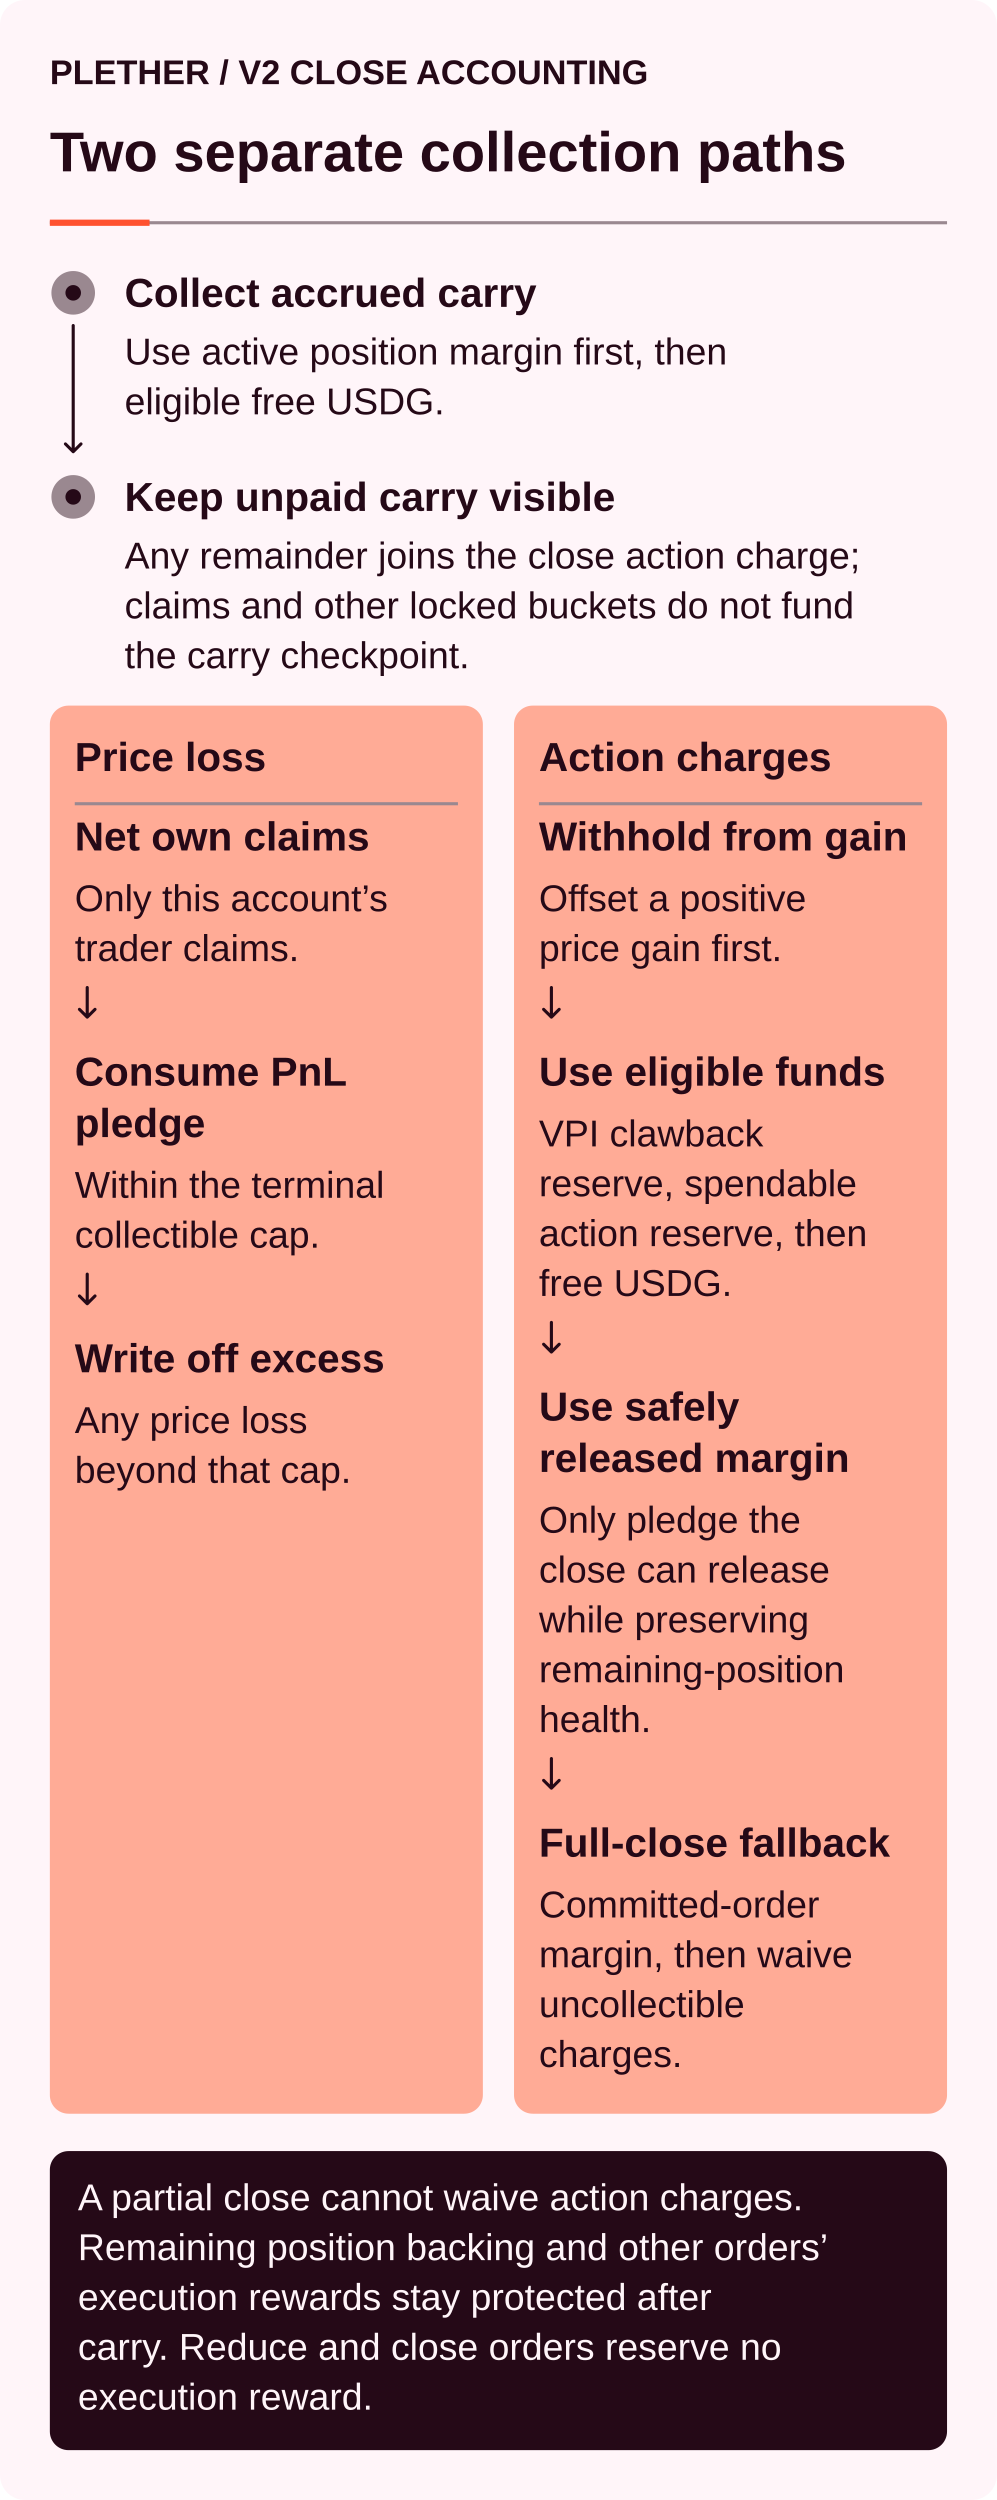
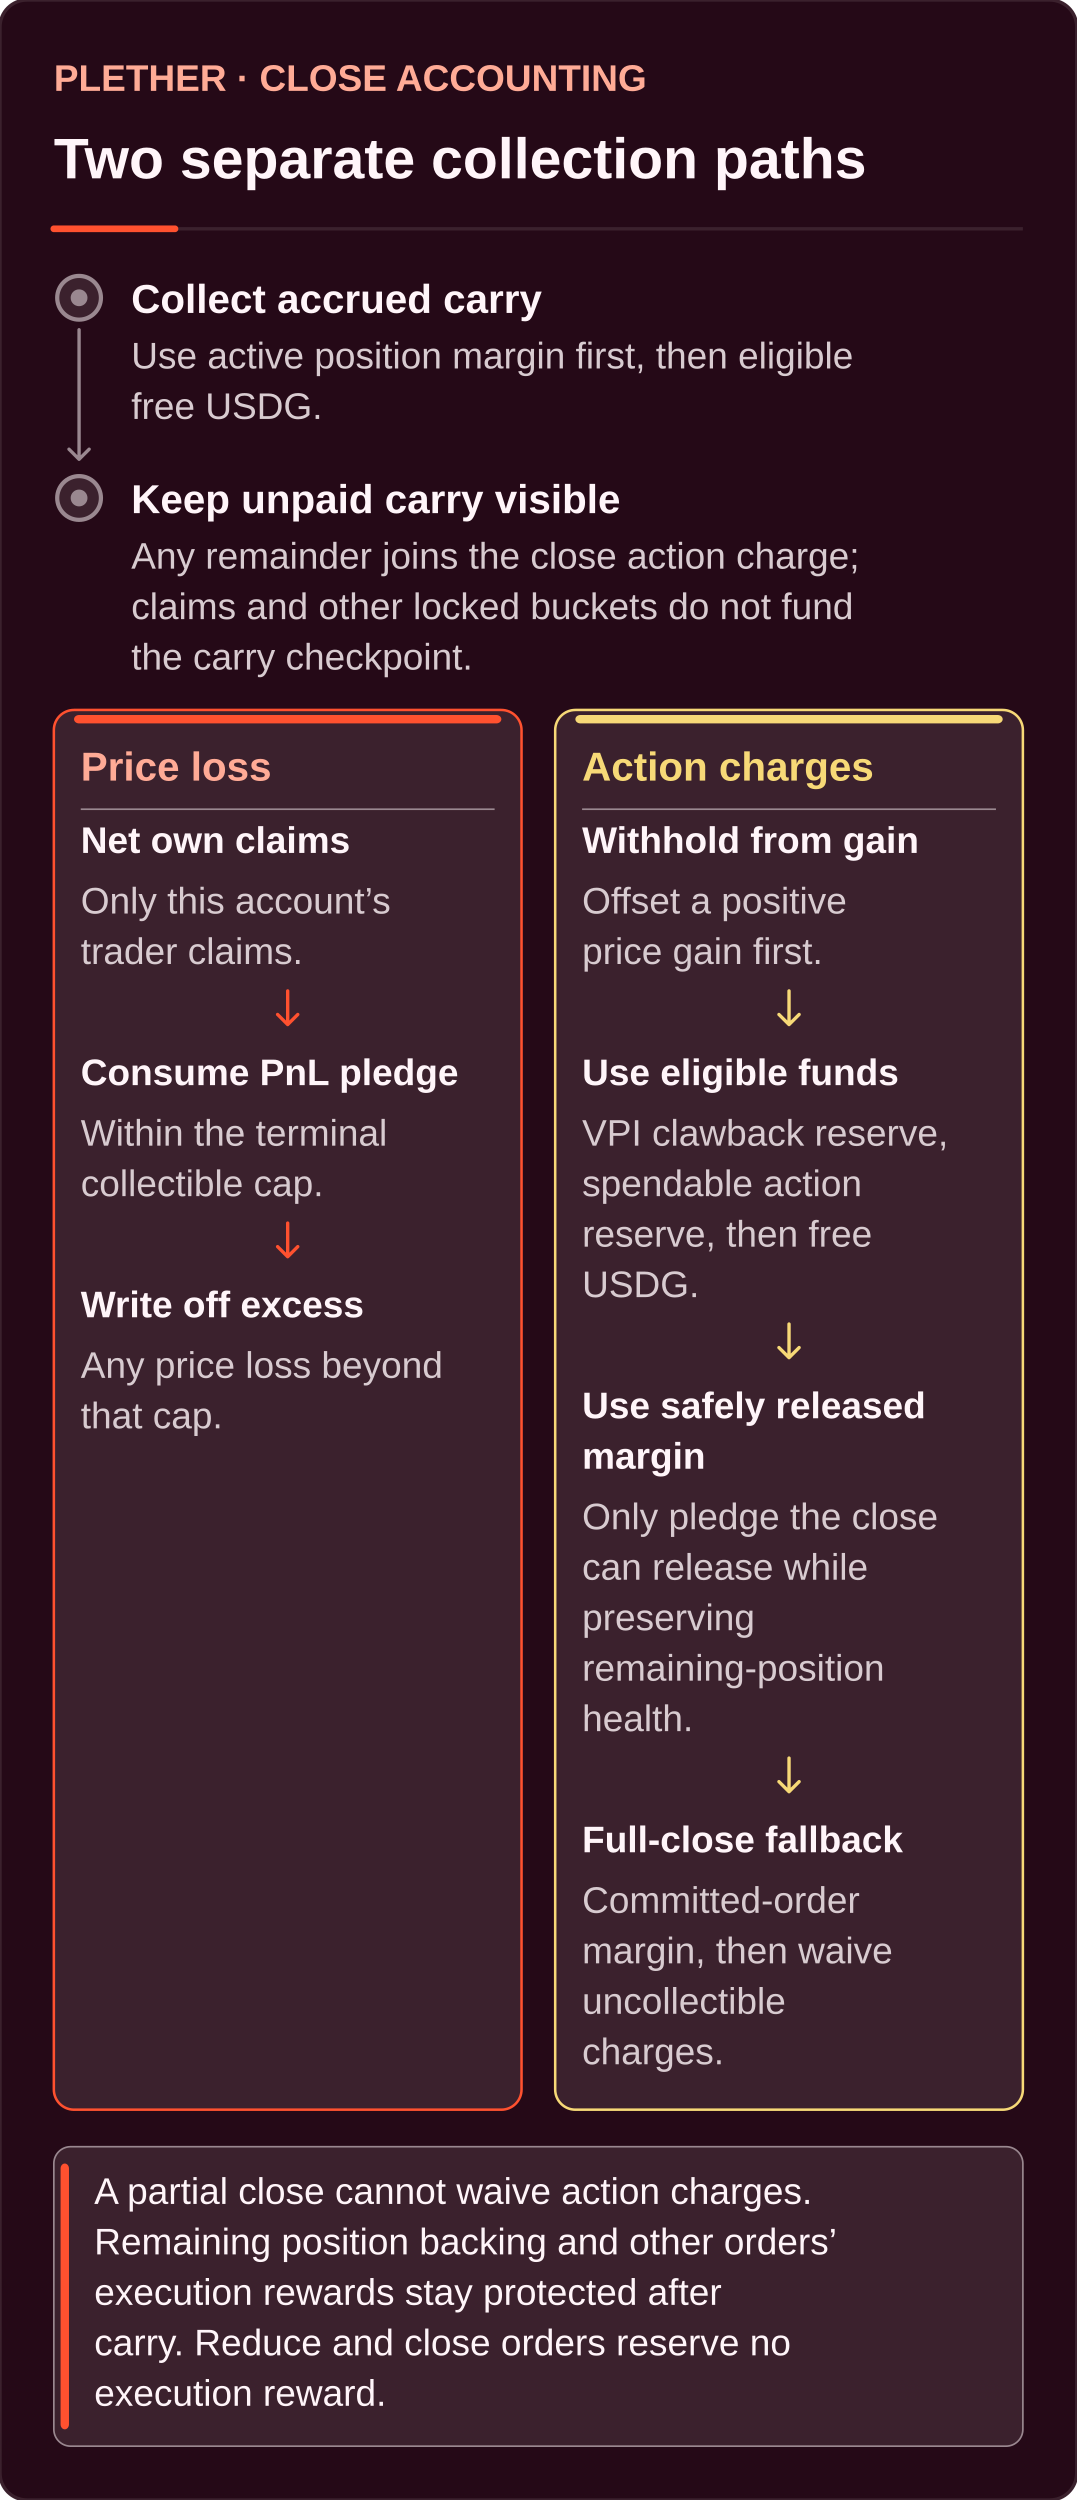
- <svg xmlns="http://www.w3.org/2000/svg" width="640" height="1605" viewBox="0 0 640 1605" role="img" aria-labelledby="final-collection-priority-title final-collection-priority-desc" focusable="false">
-   <style>text{font-family:Arial,Helvetica,sans-serif}</style>
-   <rect width="640" height="1605" rx="16" fill="#FFF5F9" />
-   <text x="32" y="54" font-size="22" font-weight="700" fill="#250917" data-max-width="576">PLETHER / V2 CLOSE ACCOUNTING</text>
-   <text x="32" y="110" font-size="36" font-weight="700" fill="#250917" data-max-width="576">Two separate collection paths</text>
-   <path d="M32 143 L608 143" stroke="#9A8890" stroke-width="2" fill="none" />
-   <path d="M32 143 h64" stroke="#FF512F" stroke-width="4" fill="none" />
-   <circle cx="47" cy="188" r="14" fill="#9A8890" />
-   <circle cx="47" cy="188" r="5" fill="#250917" />
-   <text x="80" y="197" font-size="26" font-weight="700" fill="#250917" data-max-width="528">Collect accrued carry</text>
-   <text x="80" y="234" font-size="24" font-weight="400" fill="#250917" data-max-width="528">Use active position margin first, then</text>
-   <text x="80" y="266" font-size="24" font-weight="400" fill="#250917" data-max-width="528">eligible free USDG.</text>
-   <path d="M47 209 V290 m-5 -5 5 5 5 -5" stroke="#250917" stroke-width="2" stroke-linecap="round" stroke-linejoin="round" fill="none" />
-   <circle cx="47" cy="319" r="14" fill="#9A8890" />
-   <circle cx="47" cy="319" r="5" fill="#250917" />
-   <text x="80" y="328" font-size="26" font-weight="700" fill="#250917" data-max-width="528">Keep unpaid carry visible</text>
-   <text x="80" y="365" font-size="24" font-weight="400" fill="#250917" data-max-width="528">Any remainder joins the close action charge;</text>
-   <text x="80" y="397" font-size="24" font-weight="400" fill="#250917" data-max-width="528">claims and other locked buckets do not fund</text>
-   <text x="80" y="429" font-size="24" font-weight="400" fill="#250917" data-max-width="528">the carry checkpoint.</text>
-   <rect x="32" y="453" width="278" height="904" rx="12" fill="#FFAB96" stroke="none" />
-   <text x="48" y="495" font-size="26" font-weight="700" fill="#250917" data-max-width="246">Price loss</text>
-   <path d="M48 516 L294 516" stroke="#9A8890" stroke-width="2" fill="none" />
-   <text x="48" y="546" font-size="26" font-weight="700" fill="#250917" data-max-width="246">Net own claims</text>
-   <text x="48" y="585" font-size="24" font-weight="400" fill="#250917" data-max-width="246">Only this account’s</text>
-   <text x="48" y="617" font-size="24" font-weight="400" fill="#250917" data-max-width="246">trader claims.</text>
-   <path d="M56 634 V653 m-5 -5 5 5 5 -5" stroke="#250917" stroke-width="2" stroke-linecap="round" stroke-linejoin="round" fill="none" />
-   <text x="48" y="697" font-size="26" font-weight="700" fill="#250917" data-max-width="246">Consume PnL</text>
-   <text x="48" y="730" font-size="26" font-weight="700" fill="#250917" data-max-width="246">pledge</text>
-   <text x="48" y="769" font-size="24" font-weight="400" fill="#250917" data-max-width="246">Within the terminal</text>
-   <text x="48" y="801" font-size="24" font-weight="400" fill="#250917" data-max-width="246">collectible cap.</text>
-   <path d="M56 818 V837 m-5 -5 5 5 5 -5" stroke="#250917" stroke-width="2" stroke-linecap="round" stroke-linejoin="round" fill="none" />
-   <text x="48" y="881" font-size="26" font-weight="700" fill="#250917" data-max-width="246">Write off excess</text>
-   <text x="48" y="920" font-size="24" font-weight="400" fill="#250917" data-max-width="246">Any price loss</text>
-   <text x="48" y="952" font-size="24" font-weight="400" fill="#250917" data-max-width="246">beyond that cap.</text>
-   <rect x="330" y="453" width="278" height="904" rx="12" fill="#FFAB96" stroke="none" />
-   <text x="346" y="495" font-size="26" font-weight="700" fill="#250917" data-max-width="246">Action charges</text>
-   <path d="M346 516 L592 516" stroke="#9A8890" stroke-width="2" fill="none" />
-   <text x="346" y="546" font-size="26" font-weight="700" fill="#250917" data-max-width="246">Withhold from gain</text>
-   <text x="346" y="585" font-size="24" font-weight="400" fill="#250917" data-max-width="246">Offset a positive</text>
-   <text x="346" y="617" font-size="24" font-weight="400" fill="#250917" data-max-width="246">price gain first.</text>
-   <path d="M354 634 V653 m-5 -5 5 5 5 -5" stroke="#250917" stroke-width="2" stroke-linecap="round" stroke-linejoin="round" fill="none" />
-   <text x="346" y="697" font-size="26" font-weight="700" fill="#250917" data-max-width="246">Use eligible funds</text>
-   <text x="346" y="736" font-size="24" font-weight="400" fill="#250917" data-max-width="246">VPI clawback</text>
-   <text x="346" y="768" font-size="24" font-weight="400" fill="#250917" data-max-width="246">reserve, spendable</text>
-   <text x="346" y="800" font-size="24" font-weight="400" fill="#250917" data-max-width="246">action reserve, then</text>
-   <text x="346" y="832" font-size="24" font-weight="400" fill="#250917" data-max-width="246">free USDG.</text>
-   <path d="M354 849 V868 m-5 -5 5 5 5 -5" stroke="#250917" stroke-width="2" stroke-linecap="round" stroke-linejoin="round" fill="none" />
-   <text x="346" y="912" font-size="26" font-weight="700" fill="#250917" data-max-width="246">Use safely</text>
-   <text x="346" y="945" font-size="26" font-weight="700" fill="#250917" data-max-width="246">released margin</text>
-   <text x="346" y="984" font-size="24" font-weight="400" fill="#250917" data-max-width="246">Only pledge the</text>
-   <text x="346" y="1016" font-size="24" font-weight="400" fill="#250917" data-max-width="246">close can release</text>
-   <text x="346" y="1048" font-size="24" font-weight="400" fill="#250917" data-max-width="246">while preserving</text>
-   <text x="346" y="1080" font-size="24" font-weight="400" fill="#250917" data-max-width="246">remaining-position</text>
-   <text x="346" y="1112" font-size="24" font-weight="400" fill="#250917" data-max-width="246">health.</text>
-   <path d="M354 1129 V1148 m-5 -5 5 5 5 -5" stroke="#250917" stroke-width="2" stroke-linecap="round" stroke-linejoin="round" fill="none" />
-   <text x="346" y="1192" font-size="26" font-weight="700" fill="#250917" data-max-width="246">Full-close fallback</text>
-   <text x="346" y="1231" font-size="24" font-weight="400" fill="#250917" data-max-width="246">Committed-order</text>
-   <text x="346" y="1263" font-size="24" font-weight="400" fill="#250917" data-max-width="246">margin, then waive</text>
-   <text x="346" y="1295" font-size="24" font-weight="400" fill="#250917" data-max-width="246">uncollectible</text>
-   <text x="346" y="1327" font-size="24" font-weight="400" fill="#250917" data-max-width="246">charges.</text>
-   <rect x="32" y="1381" width="576" height="192" rx="12" fill="#250917" stroke="none" />
-   <text x="50" y="1419" font-size="24" font-weight="400" fill="#FFF5F9" data-max-width="540">A partial close cannot waive action charges.</text>
-   <text x="50" y="1451" font-size="24" font-weight="400" fill="#FFF5F9" data-max-width="540">Remaining position backing and other orders’</text>
-   <text x="50" y="1483" font-size="24" font-weight="400" fill="#FFF5F9" data-max-width="540">execution rewards stay protected after</text>
-   <text x="50" y="1515" font-size="24" font-weight="400" fill="#FFF5F9" data-max-width="540">carry. Reduce and close orders reserve no</text>
-   <text x="50" y="1547" font-size="24" font-weight="400" fill="#FFF5F9" data-max-width="540">execution reward.</text>
+ <svg xmlns="http://www.w3.org/2000/svg" width="640" height="1486" viewBox="0 0 640 1486" role="img" aria-labelledby="final-collection-priority-title final-collection-priority-desc" focusable="false">
+   <style>text{font-family:'Uncut Sans',-apple-system,BlinkMacSystemFont,'Segoe UI',Arial,Helvetica,sans-serif}</style>
+   <rect width="640" height="1486" rx="16" fill="#250917" stroke="#3B212D" stroke-width="2" />
+   <text x="32" y="54" font-size="22" font-weight="700" fill="#FFAB96" data-max-width="576">PLETHER · CLOSE ACCOUNTING</text>
+   <text x="32" y="106" font-size="34" font-weight="700" fill="#FFF5F9" data-max-width="576">Two separate collection paths</text>
+   <path d="M32 136 L608 136" stroke="#3B212D" stroke-width="2" fill="none" />
+   <path d="M32 136 h72" stroke="#FF512F" stroke-width="4" stroke-linecap="round" fill="none" />
+   <circle cx="47" cy="177" r="13" fill="#3B212D" stroke="#9A8890" stroke-width="2.5" />
+   <circle cx="47" cy="177" r="5" fill="#9A8890" />
+   <text x="78" y="186" font-size="24" font-weight="700" fill="#FFF5F9" data-max-width="530">Collect accrued carry</text>
+   <text x="78" y="219" font-size="22" font-weight="400" fill="#D8CBD0" data-max-width="530">Use active position margin first, then eligible</text>
+   <text x="78" y="249" font-size="22" font-weight="400" fill="#D8CBD0" data-max-width="530">free USDG.</text>
+   <path d="M47 196 V273 m-6 -6 6 6 6 -6" stroke="#9A8890" stroke-width="2" stroke-linecap="round" stroke-linejoin="round" fill="none" />
+   <circle cx="47" cy="296" r="13" fill="#3B212D" stroke="#9A8890" stroke-width="2.5" />
+   <circle cx="47" cy="296" r="5" fill="#9A8890" />
+   <text x="78" y="305" font-size="24" font-weight="700" fill="#FFF5F9" data-max-width="530">Keep unpaid carry visible</text>
+   <text x="78" y="338" font-size="22" font-weight="400" fill="#D8CBD0" data-max-width="530">Any remainder joins the close action charge;</text>
+   <text x="78" y="368" font-size="22" font-weight="400" fill="#D8CBD0" data-max-width="530">claims and other locked buckets do not fund</text>
+   <text x="78" y="398" font-size="22" font-weight="400" fill="#D8CBD0" data-max-width="530">the carry checkpoint.</text>
+   <rect x="32" y="422" width="278" height="832" rx="12" fill="#3B212D" stroke="#FF512F" stroke-width="1.5" />
+   <rect x="44" y="425" width="254" height="5" rx="3" fill="#FF512F" stroke="none" />
+   <text x="48" y="464" font-size="24" font-weight="700" fill="#FFAB96" data-max-width="246">Price loss</text>
+   <path d="M48 481 L294 481" stroke="#9A8890" stroke-width="1" fill="none" />
+   <text x="48" y="507" font-size="22" font-weight="700" fill="#FFF5F9" data-max-width="246">Net own claims</text>
+   <text x="48" y="543" font-size="22" font-weight="400" fill="#D8CBD0" data-max-width="246">Only this account’s</text>
+   <text x="48" y="573" font-size="22" font-weight="400" fill="#D8CBD0" data-max-width="246">trader claims.</text>
+   <path d="M171 589 V609 m-6 -6 6 6 6 -6" stroke="#FF512F" stroke-width="2" stroke-linecap="round" stroke-linejoin="round" fill="none" />
+   <text x="48" y="645" font-size="22" font-weight="700" fill="#FFF5F9" data-max-width="246">Consume PnL pledge</text>
+   <text x="48" y="681" font-size="22" font-weight="400" fill="#D8CBD0" data-max-width="246">Within the terminal</text>
+   <text x="48" y="711" font-size="22" font-weight="400" fill="#D8CBD0" data-max-width="246">collectible cap.</text>
+   <path d="M171 727 V747 m-6 -6 6 6 6 -6" stroke="#FF512F" stroke-width="2" stroke-linecap="round" stroke-linejoin="round" fill="none" />
+   <text x="48" y="783" font-size="22" font-weight="700" fill="#FFF5F9" data-max-width="246">Write off excess</text>
+   <text x="48" y="819" font-size="22" font-weight="400" fill="#D8CBD0" data-max-width="246">Any price loss beyond</text>
+   <text x="48" y="849" font-size="22" font-weight="400" fill="#D8CBD0" data-max-width="246">that cap.</text>
+   <rect x="330" y="422" width="278" height="832" rx="12" fill="#3B212D" stroke="#F7D977" stroke-width="1.5" />
+   <rect x="342" y="425" width="254" height="5" rx="3" fill="#F7D977" stroke="none" />
+   <text x="346" y="464" font-size="24" font-weight="700" fill="#F7D977" data-max-width="246">Action charges</text>
+   <path d="M346 481 L592 481" stroke="#9A8890" stroke-width="1" fill="none" />
+   <text x="346" y="507" font-size="22" font-weight="700" fill="#FFF5F9" data-max-width="246">Withhold from gain</text>
+   <text x="346" y="543" font-size="22" font-weight="400" fill="#D8CBD0" data-max-width="246">Offset a positive</text>
+   <text x="346" y="573" font-size="22" font-weight="400" fill="#D8CBD0" data-max-width="246">price gain first.</text>
+   <path d="M469 589 V609 m-6 -6 6 6 6 -6" stroke="#F7D977" stroke-width="2" stroke-linecap="round" stroke-linejoin="round" fill="none" />
+   <text x="346" y="645" font-size="22" font-weight="700" fill="#FFF5F9" data-max-width="246">Use eligible funds</text>
+   <text x="346" y="681" font-size="22" font-weight="400" fill="#D8CBD0" data-max-width="246">VPI clawback reserve,</text>
+   <text x="346" y="711" font-size="22" font-weight="400" fill="#D8CBD0" data-max-width="246">spendable action</text>
+   <text x="346" y="741" font-size="22" font-weight="400" fill="#D8CBD0" data-max-width="246">reserve, then free</text>
+   <text x="346" y="771" font-size="22" font-weight="400" fill="#D8CBD0" data-max-width="246">USDG.</text>
+   <path d="M469 787 V807 m-6 -6 6 6 6 -6" stroke="#F7D977" stroke-width="2" stroke-linecap="round" stroke-linejoin="round" fill="none" />
+   <text x="346" y="843" font-size="22" font-weight="700" fill="#FFF5F9" data-max-width="246">Use safely released</text>
+   <text x="346" y="873" font-size="22" font-weight="700" fill="#FFF5F9" data-max-width="246">margin</text>
+   <text x="346" y="909" font-size="22" font-weight="400" fill="#D8CBD0" data-max-width="246">Only pledge the close</text>
+   <text x="346" y="939" font-size="22" font-weight="400" fill="#D8CBD0" data-max-width="246">can release while</text>
+   <text x="346" y="969" font-size="22" font-weight="400" fill="#D8CBD0" data-max-width="246">preserving</text>
+   <text x="346" y="999" font-size="22" font-weight="400" fill="#D8CBD0" data-max-width="246">remaining-position</text>
+   <text x="346" y="1029" font-size="22" font-weight="400" fill="#D8CBD0" data-max-width="246">health.</text>
+   <path d="M469 1045 V1065 m-6 -6 6 6 6 -6" stroke="#F7D977" stroke-width="2" stroke-linecap="round" stroke-linejoin="round" fill="none" />
+   <text x="346" y="1101" font-size="22" font-weight="700" fill="#FFF5F9" data-max-width="246">Full-close fallback</text>
+   <text x="346" y="1137" font-size="22" font-weight="400" fill="#D8CBD0" data-max-width="246">Committed-order</text>
+   <text x="346" y="1167" font-size="22" font-weight="400" fill="#D8CBD0" data-max-width="246">margin, then waive</text>
+   <text x="346" y="1197" font-size="22" font-weight="400" fill="#D8CBD0" data-max-width="246">uncollectible</text>
+   <text x="346" y="1227" font-size="22" font-weight="400" fill="#D8CBD0" data-max-width="246">charges.</text>
+   <rect x="32" y="1276" width="576" height="178" rx="10" fill="#3B212D" stroke="#9A8890" stroke-width="1" />
+   <rect x="36" y="1286" width="5" height="158" rx="3" fill="#FF512F" stroke="none" />
+   <text x="56" y="1310" font-size="22" font-weight="400" fill="#FFF5F9" data-max-width="532">A partial close cannot waive action charges.</text>
+   <text x="56" y="1340" font-size="22" font-weight="400" fill="#FFF5F9" data-max-width="532">Remaining position backing and other orders’</text>
+   <text x="56" y="1370" font-size="22" font-weight="400" fill="#FFF5F9" data-max-width="532">execution rewards stay protected after</text>
+   <text x="56" y="1400" font-size="22" font-weight="400" fill="#FFF5F9" data-max-width="532">carry. Reduce and close orders reserve no</text>
+   <text x="56" y="1430" font-size="22" font-weight="400" fill="#FFF5F9" data-max-width="532">execution reward.</text>
</svg>
